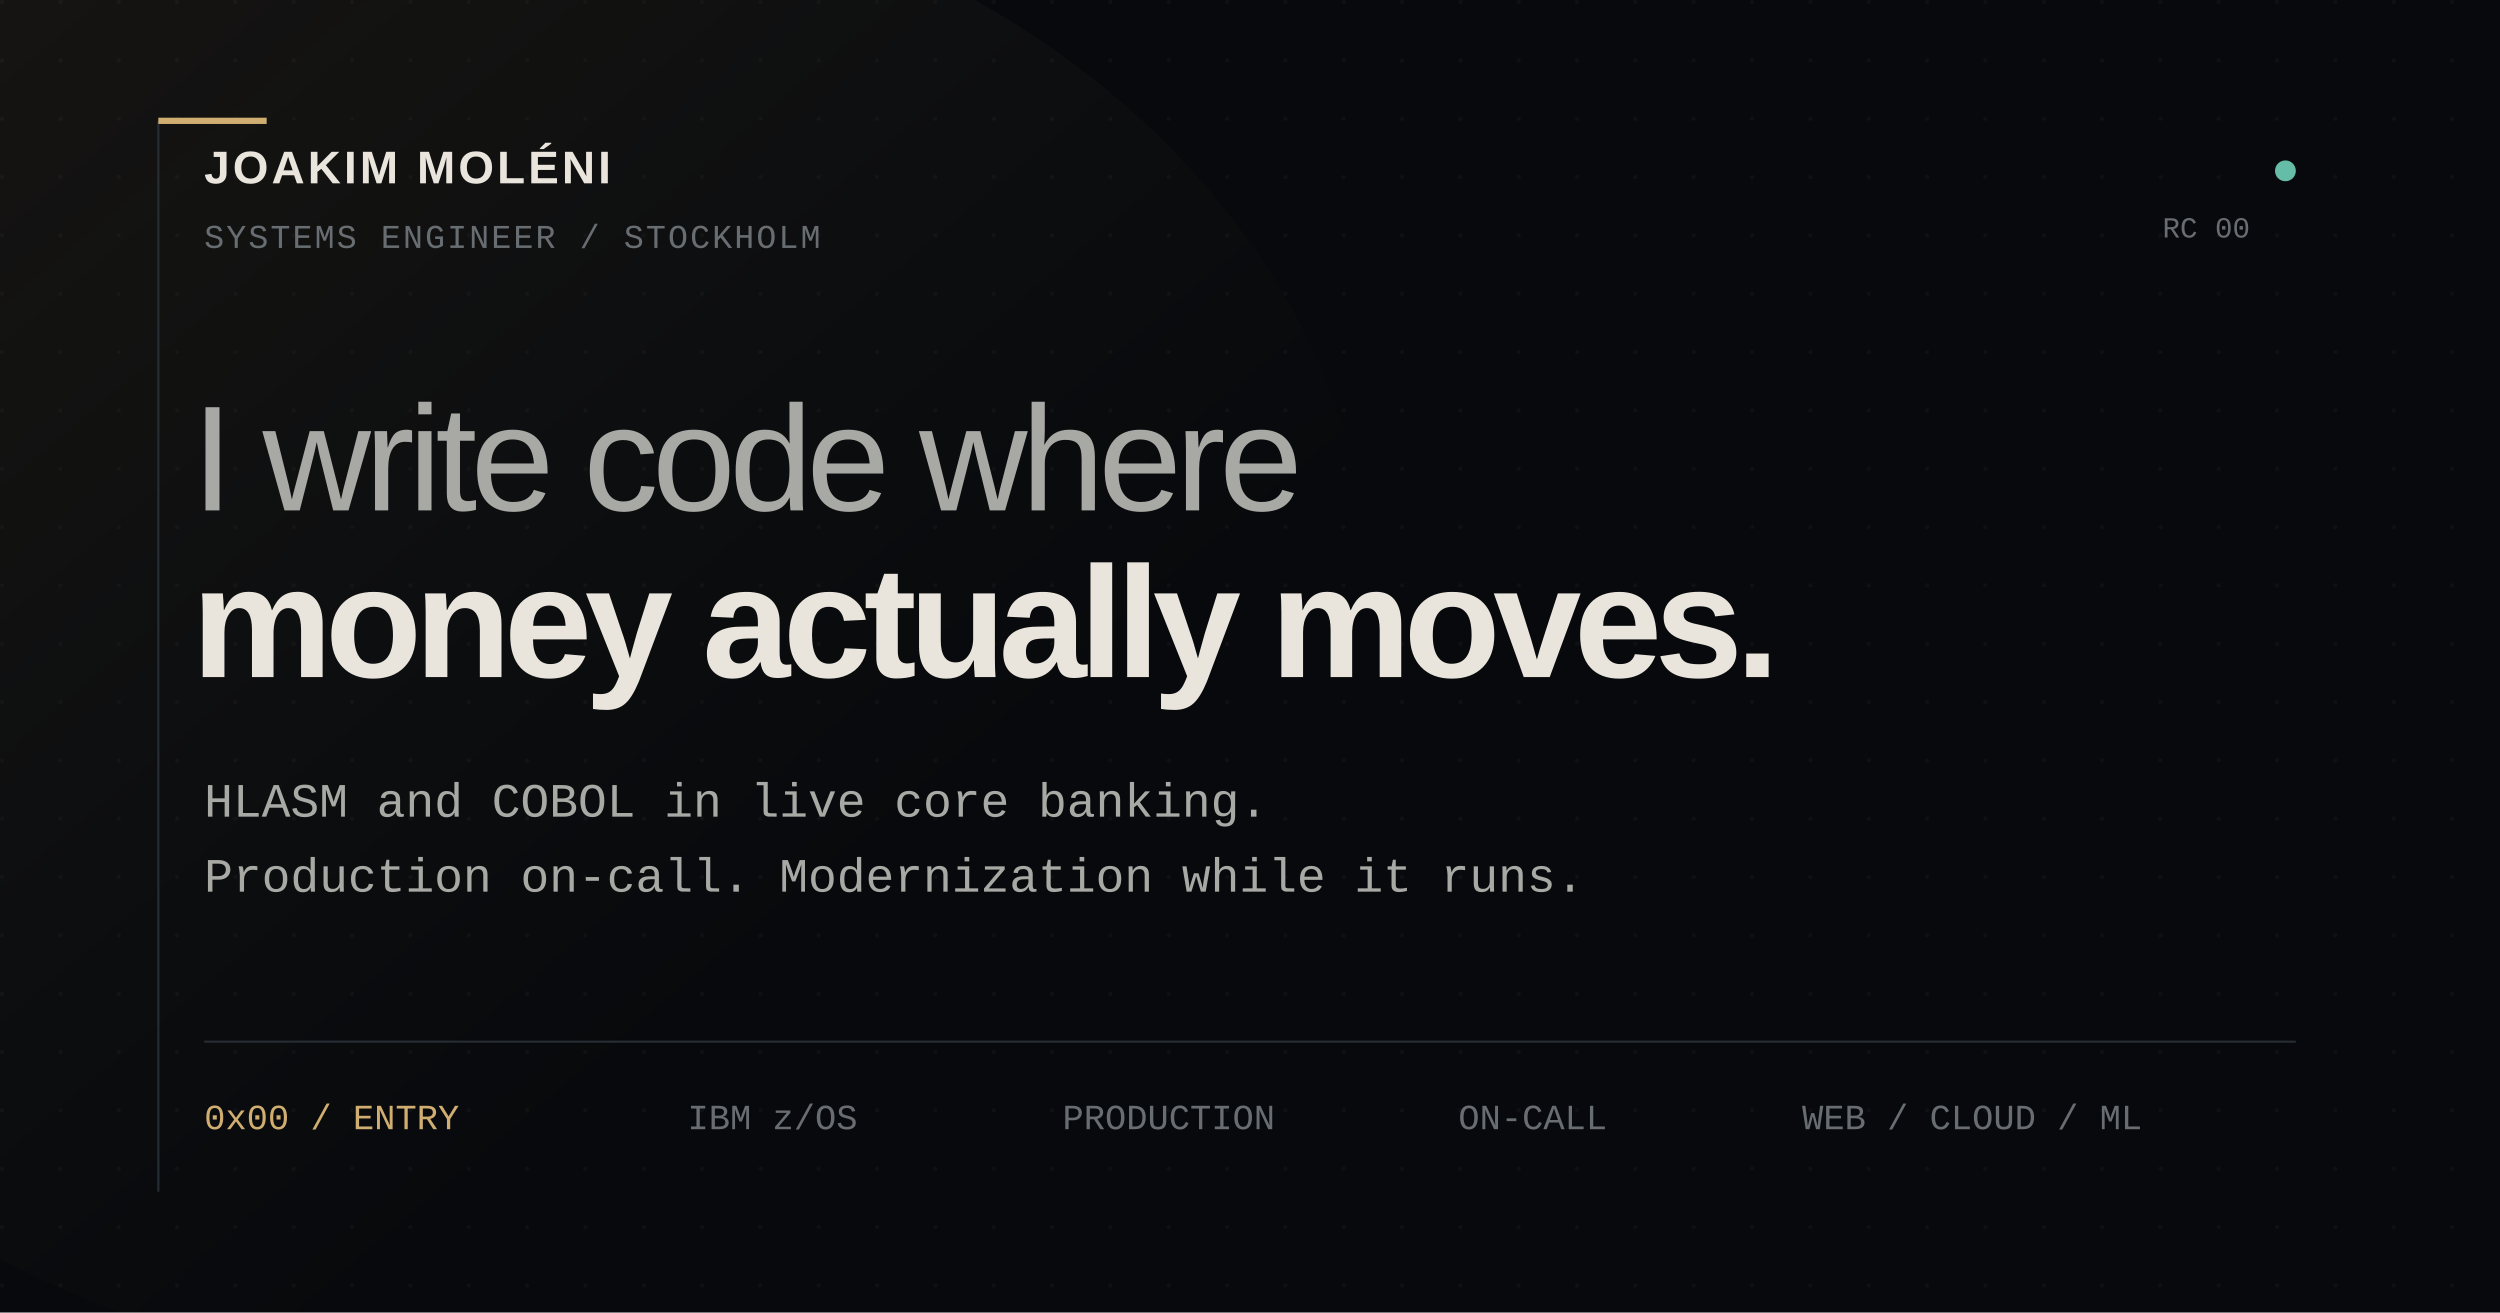
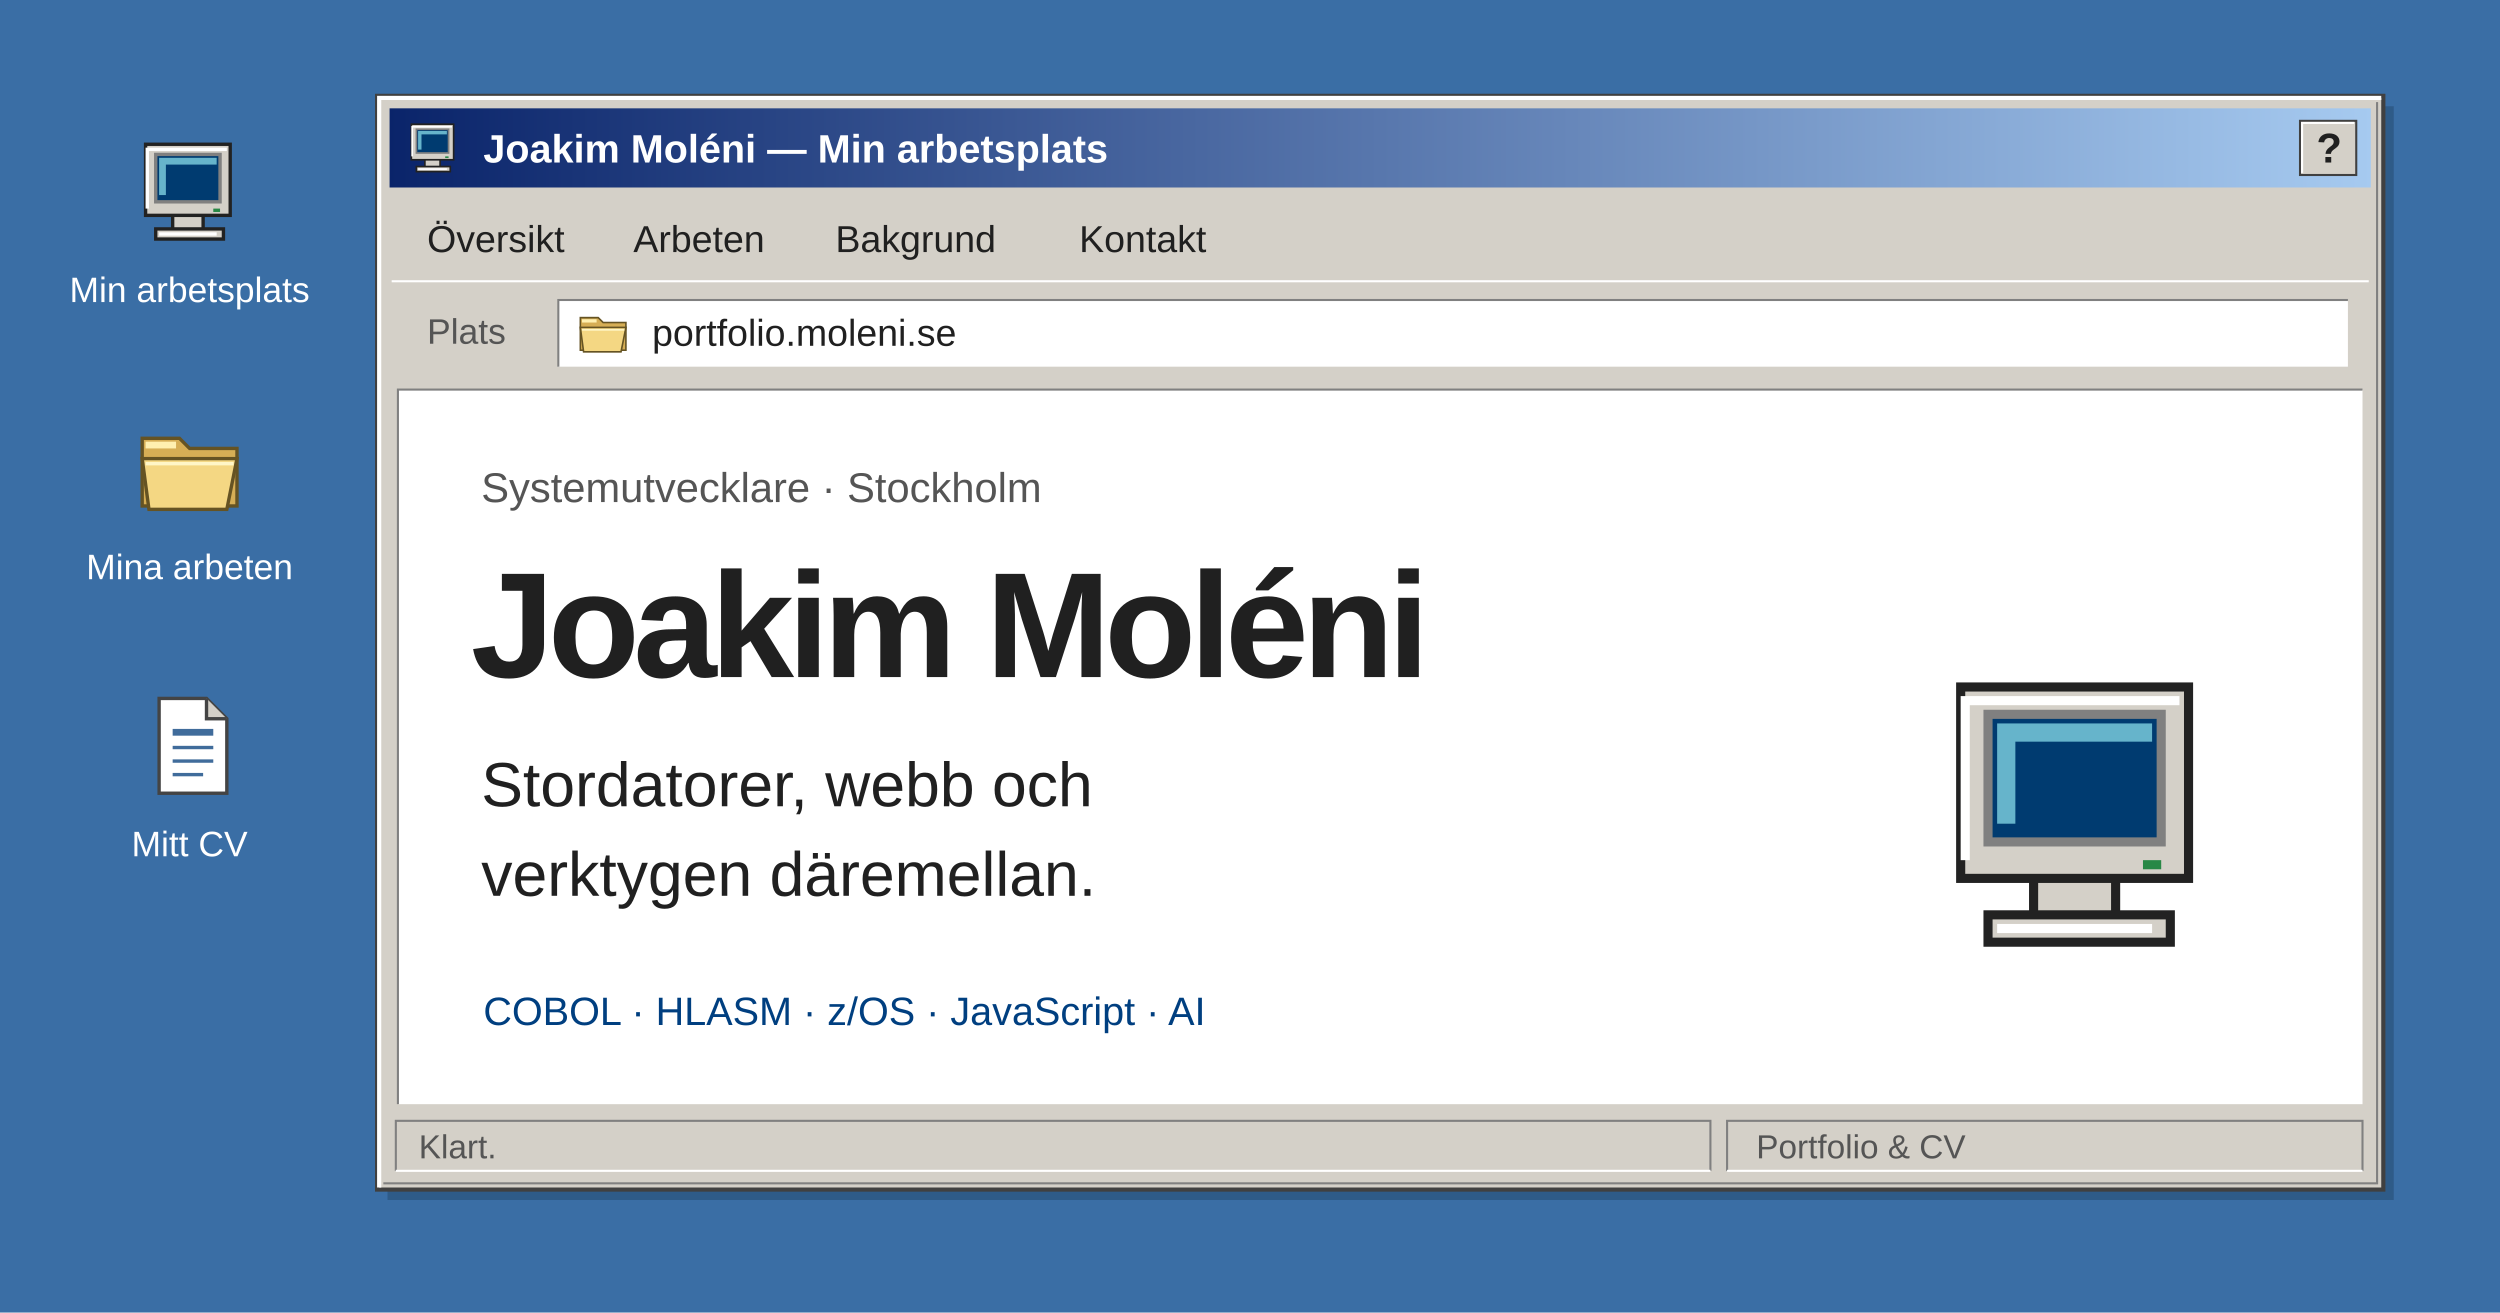
- <svg xmlns="http://www.w3.org/2000/svg" width="1200" height="630" viewBox="0 0 1200 630">
+ <svg xmlns="http://www.w3.org/2000/svg" width="1200" height="630" viewBox="0 0 1200 630" role="img" aria-labelledby="title desc">
  <defs>
-     <pattern id="grid" width="28" height="28" patternUnits="userSpaceOnUse">
-       <circle cx="1" cy="1" r="1" fill="#e9e5dd" opacity=".035" />
-     </pattern>
-     <linearGradient id="warm" x1="0" y1="0" x2="1" y2="1">
-       <stop offset="0" stop-color="#d0ad70" stop-opacity=".09" />
-       <stop offset=".7" stop-color="#d0ad70" stop-opacity="0" />
+     <linearGradient id="titlebar">
+       <stop stop-color="#0a246a" />
+       <stop offset="1" stop-color="#a6caf0" />
    </linearGradient>
+     <symbol id="computer" viewBox="0 0 32 32">
+       <path fill="#d4d0c8" stroke="#222" d="M3 2h25v21H3zM11 23h9v4h-9zM6 27h20v3H6z" />
+       <path fill="#fff" d="M4 3h23v1H4v17H3V3z" />
+       <path fill="#003b70" stroke="#808080" d="M6 5h19v14H6z" />
+       <path fill="#66b4cb" d="M7 6h17v2H9v9H7z" />
+       <path fill="#fff" d="M7 28h17v1H7z" />
+       <path fill="#288846" d="M23 21h2v1h-2z" />
+     </symbol>
+     <symbol id="folder" viewBox="0 0 32 32">
+       <path fill="#d6ae55" stroke="#655323" d="M2 7h11l3 3h14v17H2z" />
+       <path fill="#fff0b0" d="M3 8h9v2H3z" />
+       <path fill="#f4d783" stroke="#655323" d="M2 13h28l-3 15H4z" />
+       <path fill="#fff6c7" d="M3 14h26v1H3z" />
+     </symbol>
+     <symbol id="document" viewBox="0 0 32 32">
+       <path fill="#fff" stroke="#444" d="M7 2h14l6 6v22H7z" />
+       <path fill="#d4d0c8" stroke="#444" d="M21 2v6h6" />
+       <path fill="#406c9b" d="M11 11h12v2H11zM11 16h12v1H11zM11 20h12v1H11zM11 24h9v1h-9z" />
+     </symbol>
  </defs>
-   <rect width="1200" height="630" fill="#07090c" />
-   <rect width="1200" height="630" fill="url(#grid)" />
-   <ellipse cx="230" cy="300" rx="430" ry="360" fill="url(#warm)" />
-   <path d="M76 58v514" stroke="#272d34" />
-   <path d="M76 58h52" stroke="#d0ad70" stroke-width="3" />
-   <text x="98" y="88" fill="#e9e5dd" font-family="Arial, sans-serif" font-size="22" font-weight="700" letter-spacing="1.5">JOAKIM MOLÉNI</text>
-   <text x="98" y="119" fill="#686d72" font-family="Courier New, monospace" font-size="16" letter-spacing="1">SYSTEMS ENGINEER / STOCKHOLM</text>
-   <text x="92" y="245" fill="#a8a8a4" font-family="Arial, sans-serif" font-size="72" font-weight="500" letter-spacing="-3">I write code where</text>
-   <text x="92" y="325" fill="#e9e5dd" font-family="Arial, sans-serif" font-size="76" font-weight="700" letter-spacing="-3.5">money actually moves.</text>
-   <text x="98" y="392" fill="#a8a8a4" font-family="Courier New, monospace" font-size="23">HLASM and COBOL in live core banking.</text>
-   <text x="98" y="428" fill="#a8a8a4" font-family="Courier New, monospace" font-size="23">Production on-call. Modernization while it runs.</text>
-   <path d="M98 500h1004" stroke="#272d34" />
-   <text x="98" y="542" fill="#d0ad70" font-family="Courier New, monospace" font-size="17">0x00 / ENTRY</text>
-   <text x="330" y="542" fill="#686d72" font-family="Courier New, monospace" font-size="17">IBM z/OS</text>
-   <text x="510" y="542" fill="#686d72" font-family="Courier New, monospace" font-size="17">PRODUCTION</text>
-   <text x="700" y="542" fill="#686d72" font-family="Courier New, monospace" font-size="17">ON-CALL</text>
-   <text x="865" y="542" fill="#686d72" font-family="Courier New, monospace" font-size="17">WEB / CLOUD / ML</text>
-   <circle cx="1097" cy="82" r="5" fill="#65bda7" />
-   <text x="1080" y="114" fill="#686d72" font-family="Courier New, monospace" font-size="14" text-anchor="end">RC 00</text>
+   <rect width="1200" height="630" fill="#3a6ea5" />
+   <g font-family="Tahoma, Verdana, Arial, sans-serif">
+     <g fill="#fff" font-size="17" text-anchor="middle">
+       <use href="#computer" x="65" y="66" width="52" height="52" />
+       <text x="91" y="145">Min arbetsplats</text>
+       <use href="#folder" x="65" y="199" width="52" height="52" />
+       <text x="91" y="278">Mina arbeten</text>
+       <use href="#document" x="65" y="332" width="52" height="52" />
+       <text x="91" y="411">Mitt CV</text>
+     </g>
+     <rect x="186" y="51" width="963" height="525" fill="#173654" opacity=".35" />
+     <rect x="181" y="46" width="963" height="525" fill="#d4d0c8" stroke="#404040" stroke-width="2" />
+     <path d="M182 570V47h961" fill="none" stroke="#fff" stroke-width="2" />
+     <path d="M184 568h957V49" fill="none" stroke="#808080" />
+     <rect x="187" y="52" width="951" height="38" fill="url(#titlebar)" />
+     <use href="#computer" x="195" y="58" width="26" height="26" />
+     <text x="232" y="78" fill="#fff" font-size="19" font-weight="700">Joakim Moléni — Min arbetsplats</text>
+     <rect x="1104" y="58" width="27" height="26" fill="#d4d0c8" stroke="#404040" />
+     <path d="M1105 83V59h25" fill="none" stroke="#fff" />
+     <text x="1118" y="78" text-anchor="middle" fill="#202020" font-size="20" font-weight="700">?</text>
+     <g fill="#202020" font-size="18">
+       <text x="205" y="121">Översikt</text>
+       <text x="304" y="121">Arbeten</text>
+       <text x="401" y="121">Bakgrund</text>
+       <text x="518" y="121">Kontakt</text>
+     </g>
+     <path d="M188 135h949" stroke="#fff" />
+     <text x="205" y="165" fill="#555" font-size="17">Plats</text>
+     <rect x="268" y="144" width="859" height="32" fill="#fff" />
+     <path d="M268 176v-32h859" fill="none" stroke="#808080" />
+     <use href="#folder" x="277" y="147" width="25" height="25" />
+     <text x="313" y="166" fill="#202020" font-size="18">portfolio.moleni.se</text>
+     <rect x="191" y="187" width="943" height="343" fill="#fff" />
+     <path d="M191 530V187h943" fill="none" stroke="#808080" />
+     <text x="231" y="241" fill="#555" font-size="20">Systemutvecklare · Stockholm</text>
+     <text x="226" y="325" fill="#202020" font-size="72" font-weight="700" letter-spacing="-3">Joakim Moléni</text>
+     <text x="231" y="387" fill="#202020" font-size="30">Stordatorer, webb och</text>
+     <text x="231" y="430" fill="#202020" font-size="30">verktygen däremellan.</text>
+     <text x="232" y="492" fill="#003f80" font-size="19">COBOL · HLASM · z/OS · JavaScript · AI</text>
+     <use href="#computer" x="928" y="321" width="140" height="140" />
+     <path d="M190 562v-24h631v24M829 562v-24h305v24" fill="none" stroke="#808080" />
+     <path d="M190 562h631M829 562h305" stroke="#fff" />
+     <text x="201" y="556" fill="#555" font-size="16">Klart.</text>
+     <text x="843" y="556" fill="#555" font-size="16">Portfolio &amp; CV</text>
+   </g>
</svg>
